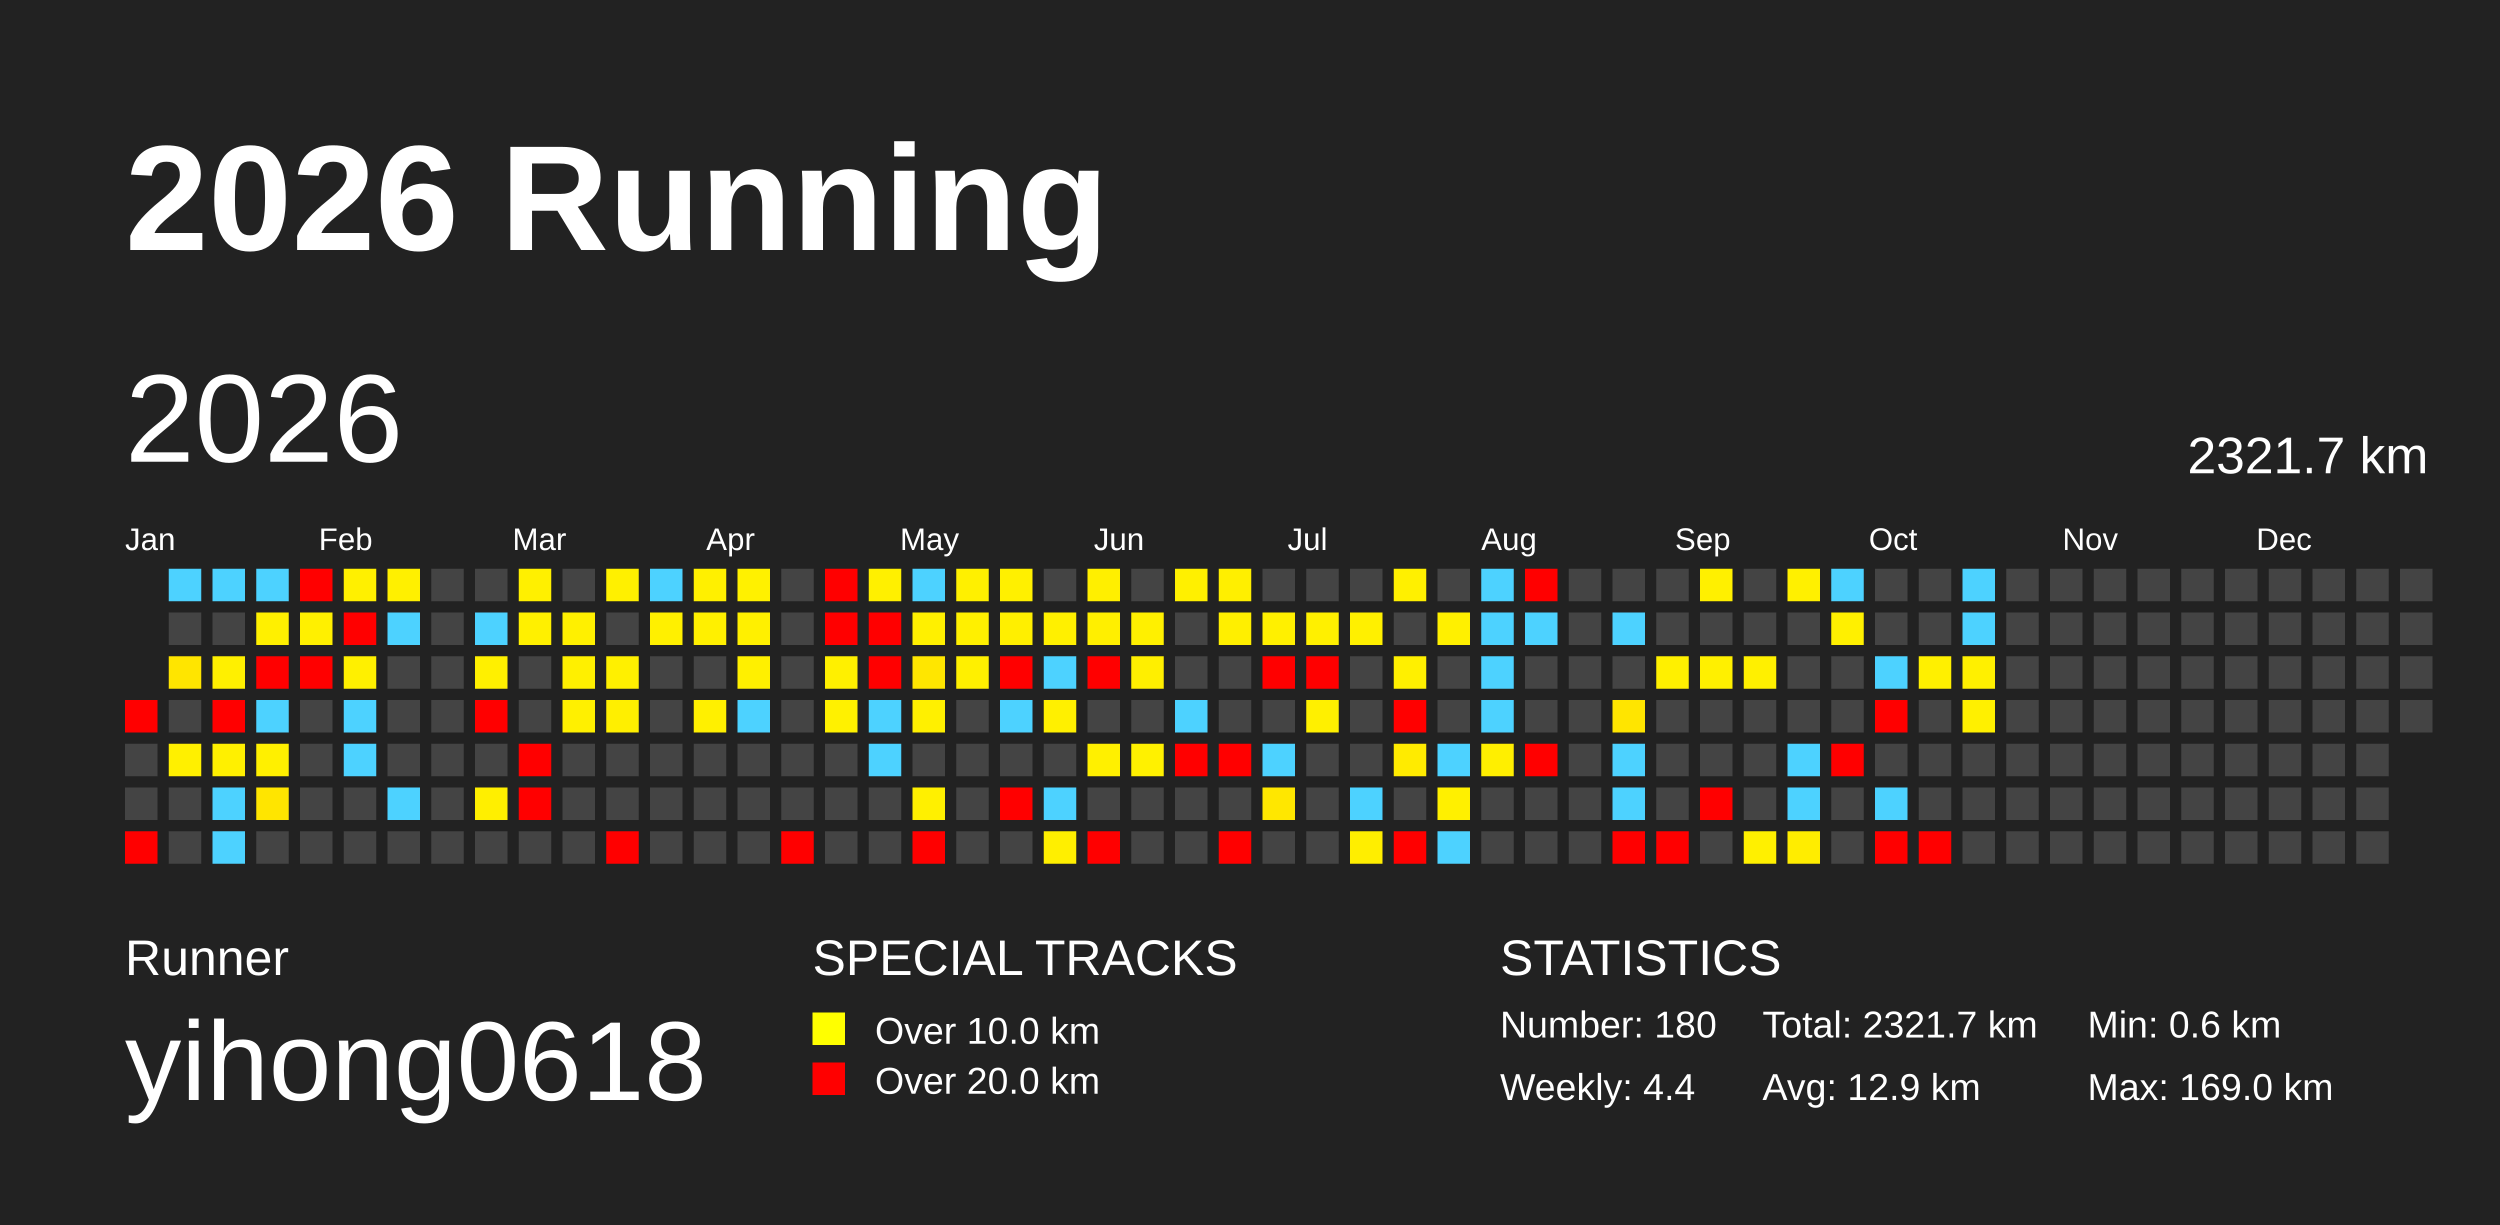
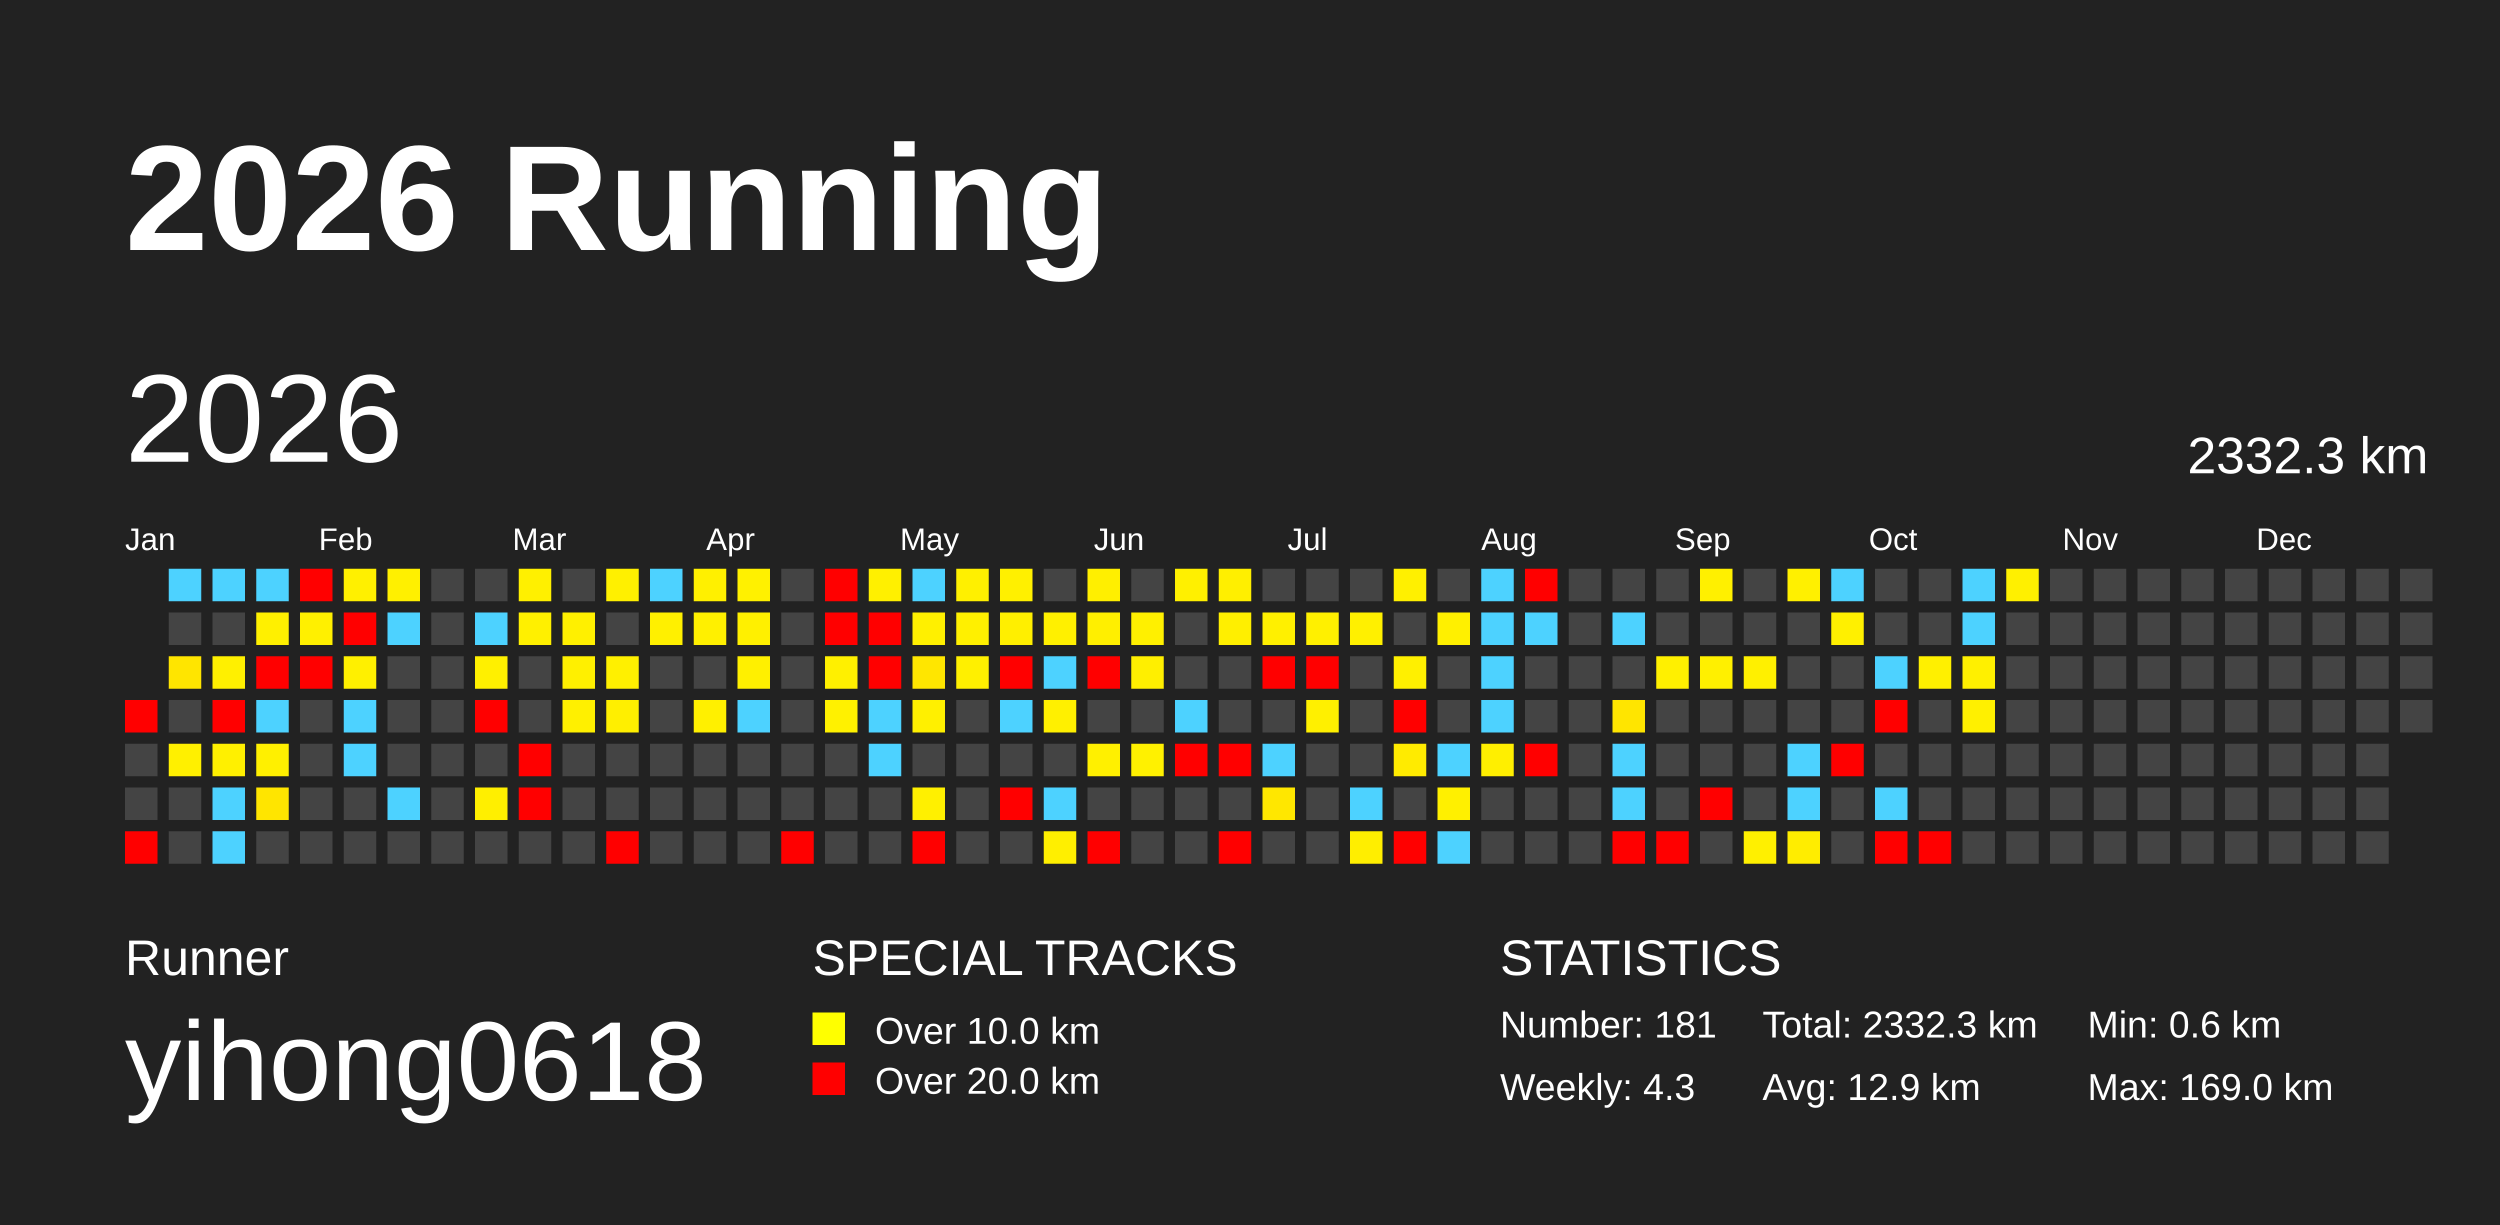
<svg xmlns="http://www.w3.org/2000/svg" baseProfile="full" height="98mm" version="1.1" viewBox="0,0,200,98" width="200mm">
  <defs />
  <rect fill="#222222" height="98" width="200" x="0" y="0" />
  <text fill="#FFFFFF" style="font-size:12px; font-family:Arial; font-weight:bold;" x="10" y="20">2026 Running</text>
  <text fill="#FFFFFF" style="font-size:4px; font-family:Arial" x="10" y="78">Runner</text>
  <text fill="#FFFFFF" style="font-size:9px; font-family:Arial" x="10" y="88">yihong0618</text>
  <text fill="#FFFFFF" style="font-size:4px; font-family:Arial" x="65" y="78">SPECIAL TRACKS</text>
  <rect fill="yellow" height="2.6" width="2.6" x="65" y="81" />
  <text fill="#FFFFFF" style="font-size:3px; font-family:Arial" x="70" y="83.5">Over 10.0 km</text>
  <rect fill="red" height="2.6" width="2.6" x="65" y="85" />
  <text fill="#FFFFFF" style="font-size:3px; font-family:Arial" x="70" y="87.5">Over 20.0 km</text>
  <text fill="#FFFFFF" style="font-size:4px; font-family:Arial" x="120" y="78">STATISTICS</text>
-   <text fill="#FFFFFF" style="font-size:3px; font-family:Arial" x="120" y="83">Number: 180</text>
-   <text fill="#FFFFFF" style="font-size:3px; font-family:Arial" x="120" y="88">Weekly: 4.4</text>
-   <text fill="#FFFFFF" style="font-size:3px; font-family:Arial" x="141" y="83">Total: 2321.7 km</text>
+   <text fill="#FFFFFF" style="font-size:3px; font-family:Arial" x="120" y="83">Number: 181</text>
+   <text fill="#FFFFFF" style="font-size:3px; font-family:Arial" x="120" y="88">Weekly: 4.3</text>
+   <text fill="#FFFFFF" style="font-size:3px; font-family:Arial" x="141" y="83">Total: 2332.3 km</text>
  <text fill="#FFFFFF" style="font-size:3px; font-family:Arial" x="141" y="88">Avg: 12.9 km</text>
  <text fill="#FFFFFF" style="font-size:3px; font-family:Arial" x="167" y="83">Min: 0.6 km</text>
  <text fill="#FFFFFF" style="font-size:3px; font-family:Arial" x="167" y="88">Max: 169.0 km</text>
  <text dominant-baseline="hanging" fill="#FFFFFF" style="font-size:10.0px; font-family:Arial;" x="10" y="30">2026</text>
-   <text dominant-baseline="hanging" fill="#FFFFFF" style="font-size:4.125px; font-family:Arial;" x="175" y="35">2321.7 km</text>
+   <text dominant-baseline="hanging" fill="#FFFFFF" style="font-size:4.125px; font-family:Arial;" x="175" y="35">2332.3 km</text>
  <text fill="#FFFFFF" style="font-size:2.5px; font-family:Arial" x="10.0" y="44">Jan</text>
  <text fill="#FFFFFF" style="font-size:2.5px; font-family:Arial" x="25.5" y="44">Feb</text>
  <text fill="#FFFFFF" style="font-size:2.5px; font-family:Arial" x="41.0" y="44">Mar</text>
  <text fill="#FFFFFF" style="font-size:2.5px; font-family:Arial" x="56.5" y="44">Apr</text>
  <text fill="#FFFFFF" style="font-size:2.5px; font-family:Arial" x="72.0" y="44">May</text>
  <text fill="#FFFFFF" style="font-size:2.5px; font-family:Arial" x="87.5" y="44">Jun</text>
  <text fill="#FFFFFF" style="font-size:2.5px; font-family:Arial" x="103.0" y="44">Jul</text>
  <text fill="#FFFFFF" style="font-size:2.5px; font-family:Arial" x="118.5" y="44">Aug</text>
  <text fill="#FFFFFF" style="font-size:2.5px; font-family:Arial" x="134.0" y="44">Sep</text>
  <text fill="#FFFFFF" style="font-size:2.5px; font-family:Arial" x="149.5" y="44">Oct</text>
  <text fill="#FFFFFF" style="font-size:2.5px; font-family:Arial" x="165.0" y="44">Nov</text>
  <text fill="#FFFFFF" style="font-size:2.5px; font-family:Arial" x="180.5" y="44">Dec</text>
  <rect fill="red" height="2.6" width="2.6" x="10.0" y="56.0" />
  <rect fill="#444444" height="2.6" width="2.6" x="10.0" y="59.5" />
  <rect fill="#444444" height="2.6" width="2.6" x="10.0" y="63.0" />
  <rect fill="red" height="2.6" width="2.6" x="10.0" y="66.5" />
  <rect fill="#4dd2ff" height="2.6" width="2.6" x="13.5" y="45.5" />
  <rect fill="#444444" height="2.6" width="2.6" x="13.5" y="49.0" />
  <rect fill="#ffe500" height="2.6" width="2.6" x="13.5" y="52.5" />
  <rect fill="#444444" height="2.6" width="2.6" x="13.5" y="56.0" />
  <rect fill="#fff000" height="2.6" width="2.6" x="13.5" y="59.5" />
  <rect fill="#444444" height="2.6" width="2.6" x="13.5" y="63.0" />
  <rect fill="#444444" height="2.6" width="2.6" x="13.5" y="66.5" />
  <rect fill="#4dd2ff" height="2.6" width="2.6" x="17.0" y="45.5" />
  <rect fill="#444444" height="2.6" width="2.6" x="17.0" y="49.0" />
  <rect fill="#fff000" height="2.6" width="2.6" x="17.0" y="52.5" />
  <rect fill="red" height="2.6" width="2.6" x="17.0" y="56.0" />
  <rect fill="#fff000" height="2.6" width="2.6" x="17.0" y="59.5" />
  <rect fill="#4dd2ff" height="2.6" width="2.6" x="17.0" y="63.0" />
  <rect fill="#4dd2ff" height="2.6" width="2.6" x="17.0" y="66.5" />
  <rect fill="#4dd2ff" height="2.6" width="2.6" x="20.5" y="45.5" />
  <rect fill="#fff000" height="2.6" width="2.6" x="20.5" y="49.0" />
  <rect fill="red" height="2.6" width="2.6" x="20.5" y="52.5" />
  <rect fill="#4dd2ff" height="2.6" width="2.6" x="20.5" y="56.0" />
  <rect fill="#fff000" height="2.6" width="2.6" x="20.5" y="59.5" />
  <rect fill="#ffe500" height="2.6" width="2.6" x="20.5" y="63.0" />
  <rect fill="#444444" height="2.6" width="2.6" x="20.5" y="66.5" />
  <rect fill="red" height="2.6" width="2.6" x="24.0" y="45.5" />
  <rect fill="#fff000" height="2.6" width="2.6" x="24.0" y="49.0" />
  <rect fill="red" height="2.6" width="2.6" x="24.0" y="52.5" />
  <rect fill="#444444" height="2.6" width="2.6" x="24.0" y="56.0" />
  <rect fill="#444444" height="2.6" width="2.6" x="24.0" y="59.5" />
  <rect fill="#444444" height="2.6" width="2.6" x="24.0" y="63.0" />
  <rect fill="#444444" height="2.6" width="2.6" x="24.0" y="66.5" />
  <rect fill="#fff000" height="2.6" width="2.6" x="27.5" y="45.5" />
  <rect fill="red" height="2.6" width="2.6" x="27.5" y="49.0" />
  <rect fill="#fff000" height="2.6" width="2.6" x="27.5" y="52.5" />
  <rect fill="#4dd2ff" height="2.6" width="2.6" x="27.5" y="56.0" />
  <rect fill="#4dd2ff" height="2.6" width="2.6" x="27.5" y="59.5" />
  <rect fill="#444444" height="2.6" width="2.6" x="27.5" y="63.0" />
  <rect fill="#444444" height="2.6" width="2.6" x="27.5" y="66.5" />
  <rect fill="#fff000" height="2.6" width="2.6" x="31.0" y="45.5" />
  <rect fill="#4dd2ff" height="2.6" width="2.6" x="31.0" y="49.0" />
  <rect fill="#444444" height="2.6" width="2.6" x="31.0" y="52.5" />
  <rect fill="#444444" height="2.6" width="2.6" x="31.0" y="56.0" />
  <rect fill="#444444" height="2.6" width="2.6" x="31.0" y="59.5" />
  <rect fill="#4dd2ff" height="2.6" width="2.6" x="31.0" y="63.0" />
  <rect fill="#444444" height="2.6" width="2.6" x="31.0" y="66.5" />
  <rect fill="#444444" height="2.6" width="2.6" x="34.5" y="45.5" />
  <rect fill="#444444" height="2.6" width="2.6" x="34.5" y="49.0" />
  <rect fill="#444444" height="2.6" width="2.6" x="34.5" y="52.5" />
  <rect fill="#444444" height="2.6" width="2.6" x="34.5" y="56.0" />
  <rect fill="#444444" height="2.6" width="2.6" x="34.5" y="59.5" />
  <rect fill="#444444" height="2.6" width="2.6" x="34.5" y="63.0" />
  <rect fill="#444444" height="2.6" width="2.6" x="34.5" y="66.5" />
  <rect fill="#444444" height="2.6" width="2.6" x="38.0" y="45.5" />
  <rect fill="#4dd2ff" height="2.6" width="2.6" x="38.0" y="49.0" />
  <rect fill="#fff000" height="2.6" width="2.6" x="38.0" y="52.5" />
  <rect fill="red" height="2.6" width="2.6" x="38.0" y="56.0" />
  <rect fill="#444444" height="2.6" width="2.6" x="38.0" y="59.5" />
  <rect fill="#ffef00" height="2.6" width="2.6" x="38.0" y="63.0" />
  <rect fill="#444444" height="2.6" width="2.6" x="38.0" y="66.5" />
  <rect fill="#fff000" height="2.6" width="2.6" x="41.5" y="45.5" />
  <rect fill="#fff000" height="2.6" width="2.6" x="41.5" y="49.0" />
  <rect fill="#444444" height="2.6" width="2.6" x="41.5" y="52.5" />
  <rect fill="#444444" height="2.6" width="2.6" x="41.5" y="56.0" />
  <rect fill="red" height="2.6" width="2.6" x="41.5" y="59.5" />
  <rect fill="red" height="2.6" width="2.6" x="41.5" y="63.0" />
  <rect fill="#444444" height="2.6" width="2.6" x="41.5" y="66.5" />
  <rect fill="#444444" height="2.6" width="2.6" x="45.0" y="45.5" />
  <rect fill="#fff000" height="2.6" width="2.6" x="45.0" y="49.0" />
  <rect fill="#fff000" height="2.6" width="2.6" x="45.0" y="52.5" />
  <rect fill="#fff000" height="2.6" width="2.6" x="45.0" y="56.0" />
  <rect fill="#444444" height="2.6" width="2.6" x="45.0" y="59.5" />
  <rect fill="#444444" height="2.6" width="2.6" x="45.0" y="63.0" />
  <rect fill="#444444" height="2.6" width="2.6" x="45.0" y="66.5" />
  <rect fill="#fff000" height="2.6" width="2.6" x="48.5" y="45.5" />
  <rect fill="#444444" height="2.6" width="2.6" x="48.5" y="49.0" />
  <rect fill="#fff000" height="2.6" width="2.6" x="48.5" y="52.5" />
  <rect fill="#ffef00" height="2.6" width="2.6" x="48.5" y="56.0" />
  <rect fill="#444444" height="2.6" width="2.6" x="48.5" y="59.5" />
  <rect fill="#444444" height="2.6" width="2.6" x="48.5" y="63.0" />
  <rect fill="red" height="2.6" width="2.6" x="48.5" y="66.5" />
  <rect fill="#4dd2ff" height="2.6" width="2.6" x="52.0" y="45.5" />
  <rect fill="#fff000" height="2.6" width="2.6" x="52.0" y="49.0" />
  <rect fill="#444444" height="2.6" width="2.6" x="52.0" y="52.5" />
  <rect fill="#444444" height="2.6" width="2.6" x="52.0" y="56.0" />
  <rect fill="#444444" height="2.6" width="2.6" x="52.0" y="59.5" />
  <rect fill="#444444" height="2.6" width="2.6" x="52.0" y="63.0" />
  <rect fill="#444444" height="2.6" width="2.6" x="52.0" y="66.5" />
  <rect fill="#fff000" height="2.6" width="2.6" x="55.5" y="45.5" />
  <rect fill="#fff000" height="2.6" width="2.6" x="55.5" y="49.0" />
  <rect fill="#444444" height="2.6" width="2.6" x="55.5" y="52.5" />
  <rect fill="#fff000" height="2.6" width="2.6" x="55.5" y="56.0" />
  <rect fill="#444444" height="2.6" width="2.6" x="55.5" y="59.5" />
  <rect fill="#444444" height="2.6" width="2.6" x="55.5" y="63.0" />
  <rect fill="#444444" height="2.6" width="2.6" x="55.5" y="66.5" />
  <rect fill="#fff100" height="2.6" width="2.6" x="59.0" y="45.5" />
  <rect fill="#fff000" height="2.6" width="2.6" x="59.0" y="49.0" />
  <rect fill="#fff000" height="2.6" width="2.6" x="59.0" y="52.5" />
  <rect fill="#4dd2ff" height="2.6" width="2.6" x="59.0" y="56.0" />
  <rect fill="#444444" height="2.6" width="2.6" x="59.0" y="59.5" />
  <rect fill="#444444" height="2.6" width="2.6" x="59.0" y="63.0" />
  <rect fill="#444444" height="2.6" width="2.6" x="59.0" y="66.5" />
  <rect fill="#444444" height="2.6" width="2.6" x="62.5" y="45.5" />
  <rect fill="#444444" height="2.6" width="2.6" x="62.5" y="49.0" />
  <rect fill="#444444" height="2.6" width="2.6" x="62.5" y="52.5" />
  <rect fill="#444444" height="2.6" width="2.6" x="62.5" y="56.0" />
  <rect fill="#444444" height="2.6" width="2.6" x="62.5" y="59.5" />
  <rect fill="#444444" height="2.6" width="2.6" x="62.5" y="63.0" />
  <rect fill="red" height="2.6" width="2.6" x="62.5" y="66.5" />
  <rect fill="red" height="2.6" width="2.6" x="66.0" y="45.5" />
  <rect fill="red" height="2.6" width="2.6" x="66.0" y="49.0" />
  <rect fill="#fff000" height="2.6" width="2.6" x="66.0" y="52.5" />
  <rect fill="#fff100" height="2.6" width="2.6" x="66.0" y="56.0" />
  <rect fill="#444444" height="2.6" width="2.6" x="66.0" y="59.5" />
  <rect fill="#444444" height="2.6" width="2.6" x="66.0" y="63.0" />
  <rect fill="#444444" height="2.6" width="2.6" x="66.0" y="66.5" />
  <rect fill="#fff000" height="2.6" width="2.6" x="69.5" y="45.5" />
  <rect fill="red" height="2.6" width="2.6" x="69.5" y="49.0" />
  <rect fill="red" height="2.6" width="2.6" x="69.5" y="52.5" />
  <rect fill="#4dd2ff" height="2.6" width="2.6" x="69.5" y="56.0" />
  <rect fill="#4dd2ff" height="2.6" width="2.6" x="69.5" y="59.5" />
  <rect fill="#444444" height="2.6" width="2.6" x="69.5" y="63.0" />
  <rect fill="#444444" height="2.6" width="2.6" x="69.5" y="66.5" />
  <rect fill="#4dd2ff" height="2.6" width="2.6" x="73.0" y="45.5" />
  <rect fill="#fff000" height="2.6" width="2.6" x="73.0" y="49.0" />
  <rect fill="#ffe600" height="2.6" width="2.6" x="73.0" y="52.5" />
  <rect fill="#fff000" height="2.6" width="2.6" x="73.0" y="56.0" />
  <rect fill="#444444" height="2.6" width="2.6" x="73.0" y="59.5" />
  <rect fill="#fff000" height="2.6" width="2.6" x="73.0" y="63.0" />
  <rect fill="red" height="2.6" width="2.6" x="73.0" y="66.5" />
  <rect fill="#fff000" height="2.6" width="2.6" x="76.5" y="45.5" />
  <rect fill="#fff000" height="2.6" width="2.6" x="76.5" y="49.0" />
  <rect fill="#fff000" height="2.6" width="2.6" x="76.5" y="52.5" />
  <rect fill="#444444" height="2.6" width="2.6" x="76.5" y="56.0" />
  <rect fill="#444444" height="2.6" width="2.6" x="76.5" y="59.5" />
  <rect fill="#444444" height="2.6" width="2.6" x="76.5" y="63.0" />
  <rect fill="#444444" height="2.6" width="2.6" x="76.5" y="66.5" />
  <rect fill="#fff000" height="2.6" width="2.6" x="80.0" y="45.5" />
  <rect fill="#ffef00" height="2.6" width="2.6" x="80.0" y="49.0" />
  <rect fill="red" height="2.6" width="2.6" x="80.0" y="52.5" />
  <rect fill="#4dd2ff" height="2.6" width="2.6" x="80.0" y="56.0" />
  <rect fill="#444444" height="2.6" width="2.6" x="80.0" y="59.5" />
  <rect fill="red" height="2.6" width="2.6" x="80.0" y="63.0" />
  <rect fill="#444444" height="2.6" width="2.6" x="80.0" y="66.5" />
  <rect fill="#444444" height="2.6" width="2.6" x="83.5" y="45.5" />
  <rect fill="#fff000" height="2.6" width="2.6" x="83.5" y="49.0" />
  <rect fill="#4dd2ff" height="2.6" width="2.6" x="83.5" y="52.5" />
  <rect fill="#fff000" height="2.6" width="2.6" x="83.5" y="56.0" />
  <rect fill="#444444" height="2.6" width="2.6" x="83.5" y="59.5" />
  <rect fill="#4dd2ff" height="2.6" width="2.6" x="83.5" y="63.0" />
  <rect fill="#ffef00" height="2.6" width="2.6" x="83.5" y="66.5" />
  <rect fill="#ffef00" height="2.6" width="2.6" x="87.0" y="45.5" />
  <rect fill="#ffef00" height="2.6" width="2.6" x="87.0" y="49.0" />
  <rect fill="red" height="2.6" width="2.6" x="87.0" y="52.5" />
  <rect fill="#444444" height="2.6" width="2.6" x="87.0" y="56.0" />
  <rect fill="#fff000" height="2.6" width="2.6" x="87.0" y="59.5" />
  <rect fill="#444444" height="2.6" width="2.6" x="87.0" y="63.0" />
  <rect fill="red" height="2.6" width="2.6" x="87.0" y="66.5" />
  <rect fill="#444444" height="2.6" width="2.6" x="90.5" y="45.5" />
  <rect fill="#fff000" height="2.6" width="2.6" x="90.5" y="49.0" />
  <rect fill="#ffef00" height="2.6" width="2.6" x="90.5" y="52.5" />
  <rect fill="#444444" height="2.6" width="2.6" x="90.5" y="56.0" />
  <rect fill="#fff100" height="2.6" width="2.6" x="90.5" y="59.5" />
  <rect fill="#444444" height="2.6" width="2.6" x="90.5" y="63.0" />
  <rect fill="#444444" height="2.6" width="2.6" x="90.5" y="66.5" />
  <rect fill="#fff000" height="2.6" width="2.6" x="94.0" y="45.5" />
  <rect fill="#444444" height="2.6" width="2.6" x="94.0" y="49.0" />
  <rect fill="#444444" height="2.6" width="2.6" x="94.0" y="52.5" />
  <rect fill="#4dd2ff" height="2.6" width="2.6" x="94.0" y="56.0" />
  <rect fill="red" height="2.6" width="2.6" x="94.0" y="59.5" />
  <rect fill="#444444" height="2.6" width="2.6" x="94.0" y="63.0" />
  <rect fill="#444444" height="2.6" width="2.6" x="94.0" y="66.5" />
  <rect fill="#ffef00" height="2.6" width="2.6" x="97.5" y="45.5" />
  <rect fill="#ffef00" height="2.6" width="2.6" x="97.5" y="49.0" />
  <rect fill="#444444" height="2.6" width="2.6" x="97.5" y="52.5" />
  <rect fill="#444444" height="2.6" width="2.6" x="97.5" y="56.0" />
  <rect fill="red" height="2.6" width="2.6" x="97.5" y="59.5" />
  <rect fill="#444444" height="2.6" width="2.6" x="97.5" y="63.0" />
  <rect fill="red" height="2.6" width="2.6" x="97.5" y="66.5" />
  <rect fill="#444444" height="2.6" width="2.6" x="101.0" y="45.5" />
  <rect fill="#fff000" height="2.6" width="2.6" x="101.0" y="49.0" />
  <rect fill="red" height="2.6" width="2.6" x="101.0" y="52.5" />
  <rect fill="#444444" height="2.6" width="2.6" x="101.0" y="56.0" />
  <rect fill="#4dd2ff" height="2.6" width="2.6" x="101.0" y="59.5" />
  <rect fill="#ffe700" height="2.6" width="2.6" x="101.0" y="63.0" />
  <rect fill="#444444" height="2.6" width="2.6" x="101.0" y="66.5" />
  <rect fill="#444444" height="2.6" width="2.6" x="104.5" y="45.5" />
  <rect fill="#fff000" height="2.6" width="2.6" x="104.5" y="49.0" />
  <rect fill="red" height="2.6" width="2.6" x="104.5" y="52.5" />
  <rect fill="#fff000" height="2.6" width="2.6" x="104.5" y="56.0" />
  <rect fill="#444444" height="2.6" width="2.6" x="104.5" y="59.5" />
  <rect fill="#444444" height="2.6" width="2.6" x="104.5" y="63.0" />
  <rect fill="#444444" height="2.6" width="2.6" x="104.5" y="66.5" />
  <rect fill="#444444" height="2.6" width="2.6" x="108.0" y="45.5" />
  <rect fill="#fff000" height="2.6" width="2.6" x="108.0" y="49.0" />
  <rect fill="#444444" height="2.6" width="2.6" x="108.0" y="52.5" />
  <rect fill="#444444" height="2.6" width="2.6" x="108.0" y="56.0" />
  <rect fill="#444444" height="2.6" width="2.6" x="108.0" y="59.5" />
  <rect fill="#4dd2ff" height="2.6" width="2.6" x="108.0" y="63.0" />
  <rect fill="#ffee00" height="2.6" width="2.6" x="108.0" y="66.5" />
  <rect fill="#fff000" height="2.6" width="2.6" x="111.5" y="45.5" />
  <rect fill="#444444" height="2.6" width="2.6" x="111.5" y="49.0" />
  <rect fill="#fff000" height="2.6" width="2.6" x="111.5" y="52.5" />
  <rect fill="red" height="2.6" width="2.6" x="111.5" y="56.0" />
  <rect fill="#ffeb00" height="2.6" width="2.6" x="111.5" y="59.5" />
  <rect fill="#444444" height="2.6" width="2.6" x="111.5" y="63.0" />
  <rect fill="red" height="2.6" width="2.6" x="111.5" y="66.5" />
  <rect fill="#444444" height="2.6" width="2.6" x="115.0" y="45.5" />
  <rect fill="#fff000" height="2.6" width="2.6" x="115.0" y="49.0" />
  <rect fill="#444444" height="2.6" width="2.6" x="115.0" y="52.5" />
  <rect fill="#444444" height="2.6" width="2.6" x="115.0" y="56.0" />
  <rect fill="#4dd2ff" height="2.6" width="2.6" x="115.0" y="59.5" />
  <rect fill="#fff000" height="2.6" width="2.6" x="115.0" y="63.0" />
  <rect fill="#4dd2ff" height="2.6" width="2.6" x="115.0" y="66.5" />
  <rect fill="#4dd2ff" height="2.6" width="2.6" x="118.5" y="45.5" />
  <rect fill="#4dd2ff" height="2.6" width="2.6" x="118.5" y="49.0" />
  <rect fill="#4dd2ff" height="2.6" width="2.6" x="118.5" y="52.5" />
  <rect fill="#4dd2ff" height="2.6" width="2.6" x="118.5" y="56.0" />
  <rect fill="#ffef00" height="2.6" width="2.6" x="118.5" y="59.5" />
  <rect fill="#444444" height="2.6" width="2.6" x="118.5" y="63.0" />
  <rect fill="#444444" height="2.6" width="2.6" x="118.5" y="66.5" />
  <rect fill="red" height="2.6" width="2.6" x="122.0" y="45.5" />
  <rect fill="#4dd2ff" height="2.6" width="2.6" x="122.0" y="49.0" />
  <rect fill="#444444" height="2.6" width="2.6" x="122.0" y="52.5" />
  <rect fill="#444444" height="2.6" width="2.6" x="122.0" y="56.0" />
  <rect fill="red" height="2.6" width="2.6" x="122.0" y="59.5" />
  <rect fill="#444444" height="2.6" width="2.6" x="122.0" y="63.0" />
  <rect fill="#444444" height="2.6" width="2.6" x="122.0" y="66.5" />
  <rect fill="#444444" height="2.6" width="2.6" x="125.5" y="45.5" />
  <rect fill="#444444" height="2.6" width="2.6" x="125.5" y="49.0" />
  <rect fill="#444444" height="2.6" width="2.6" x="125.5" y="52.5" />
  <rect fill="#444444" height="2.6" width="2.6" x="125.5" y="56.0" />
  <rect fill="#444444" height="2.6" width="2.6" x="125.5" y="59.5" />
  <rect fill="#444444" height="2.6" width="2.6" x="125.5" y="63.0" />
  <rect fill="#444444" height="2.6" width="2.6" x="125.5" y="66.5" />
  <rect fill="#444444" height="2.6" width="2.6" x="129.0" y="45.5" />
  <rect fill="#4dd2ff" height="2.6" width="2.6" x="129.0" y="49.0" />
  <rect fill="#444444" height="2.6" width="2.6" x="129.0" y="52.5" />
  <rect fill="#ffe500" height="2.6" width="2.6" x="129.0" y="56.0" />
  <rect fill="#4dd2ff" height="2.6" width="2.6" x="129.0" y="59.5" />
  <rect fill="#4dd2ff" height="2.6" width="2.6" x="129.0" y="63.0" />
  <rect fill="red" height="2.6" width="2.6" x="129.0" y="66.5" />
  <rect fill="#444444" height="2.6" width="2.6" x="132.5" y="45.5" />
  <rect fill="#444444" height="2.6" width="2.6" x="132.5" y="49.0" />
  <rect fill="#fff000" height="2.6" width="2.6" x="132.5" y="52.5" />
  <rect fill="#444444" height="2.6" width="2.6" x="132.5" y="56.0" />
  <rect fill="#444444" height="2.6" width="2.6" x="132.5" y="59.5" />
  <rect fill="#444444" height="2.6" width="2.6" x="132.5" y="63.0" />
  <rect fill="red" height="2.6" width="2.6" x="132.5" y="66.5" />
  <rect fill="#fff000" height="2.6" width="2.6" x="136.0" y="45.5" />
  <rect fill="#444444" height="2.6" width="2.6" x="136.0" y="49.0" />
  <rect fill="#fff000" height="2.6" width="2.6" x="136.0" y="52.5" />
  <rect fill="#444444" height="2.6" width="2.6" x="136.0" y="56.0" />
  <rect fill="#444444" height="2.6" width="2.6" x="136.0" y="59.5" />
  <rect fill="red" height="2.6" width="2.6" x="136.0" y="63.0" />
  <rect fill="#444444" height="2.6" width="2.6" x="136.0" y="66.5" />
  <rect fill="#444444" height="2.6" width="2.6" x="139.5" y="45.5" />
  <rect fill="#444444" height="2.6" width="2.6" x="139.5" y="49.0" />
  <rect fill="#fff000" height="2.6" width="2.6" x="139.5" y="52.5" />
  <rect fill="#444444" height="2.6" width="2.6" x="139.5" y="56.0" />
  <rect fill="#444444" height="2.6" width="2.6" x="139.5" y="59.5" />
  <rect fill="#444444" height="2.6" width="2.6" x="139.5" y="63.0" />
  <rect fill="#fff000" height="2.6" width="2.6" x="139.5" y="66.5" />
  <rect fill="#fff000" height="2.6" width="2.6" x="143.0" y="45.5" />
  <rect fill="#444444" height="2.6" width="2.6" x="143.0" y="49.0" />
  <rect fill="#444444" height="2.6" width="2.6" x="143.0" y="52.5" />
  <rect fill="#444444" height="2.6" width="2.6" x="143.0" y="56.0" />
  <rect fill="#4dd2ff" height="2.6" width="2.6" x="143.0" y="59.5" />
  <rect fill="#4dd2ff" height="2.6" width="2.6" x="143.0" y="63.0" />
  <rect fill="#ffed00" height="2.6" width="2.6" x="143.0" y="66.5" />
  <rect fill="#4dd2ff" height="2.6" width="2.6" x="146.5" y="45.5" />
  <rect fill="#fff000" height="2.6" width="2.6" x="146.5" y="49.0" />
  <rect fill="#444444" height="2.6" width="2.6" x="146.5" y="52.5" />
  <rect fill="#444444" height="2.6" width="2.6" x="146.5" y="56.0" />
  <rect fill="red" height="2.6" width="2.6" x="146.5" y="59.5" />
  <rect fill="#444444" height="2.6" width="2.6" x="146.5" y="63.0" />
  <rect fill="#444444" height="2.6" width="2.6" x="146.5" y="66.5" />
  <rect fill="#444444" height="2.6" width="2.6" x="150.0" y="45.5" />
  <rect fill="#444444" height="2.6" width="2.6" x="150.0" y="49.0" />
  <rect fill="#4dd2ff" height="2.6" width="2.6" x="150.0" y="52.5" />
  <rect fill="red" height="2.6" width="2.6" x="150.0" y="56.0" />
  <rect fill="#444444" height="2.6" width="2.6" x="150.0" y="59.5" />
  <rect fill="#4dd2ff" height="2.6" width="2.6" x="150.0" y="63.0" />
  <rect fill="red" height="2.6" width="2.6" x="150.0" y="66.5" />
  <rect fill="#444444" height="2.6" width="2.6" x="153.5" y="45.5" />
  <rect fill="#444444" height="2.6" width="2.6" x="153.5" y="49.0" />
  <rect fill="#fff000" height="2.6" width="2.6" x="153.5" y="52.5" />
  <rect fill="#444444" height="2.6" width="2.6" x="153.5" y="56.0" />
  <rect fill="#444444" height="2.6" width="2.6" x="153.5" y="59.5" />
  <rect fill="#444444" height="2.6" width="2.6" x="153.5" y="63.0" />
  <rect fill="red" height="2.6" width="2.6" x="153.5" y="66.5" />
  <rect fill="#4dd2ff" height="2.6" width="2.6" x="157.0" y="45.5" />
  <rect fill="#4dd2ff" height="2.6" width="2.6" x="157.0" y="49.0" />
  <rect fill="#fff000" height="2.6" width="2.6" x="157.0" y="52.5" />
  <rect fill="#fff000" height="2.6" width="2.6" x="157.0" y="56.0" />
  <rect fill="#444444" height="2.6" width="2.6" x="157.0" y="59.5" />
  <rect fill="#444444" height="2.6" width="2.6" x="157.0" y="63.0" />
  <rect fill="#444444" height="2.6" width="2.6" x="157.0" y="66.5" />
-   <rect fill="#444444" height="2.6" width="2.6" x="160.5" y="45.5" />
+   <rect fill="#fff000" height="2.6" width="2.6" x="160.5" y="45.5" />
  <rect fill="#444444" height="2.6" width="2.6" x="160.5" y="49.0" />
  <rect fill="#444444" height="2.6" width="2.6" x="160.5" y="52.5" />
  <rect fill="#444444" height="2.6" width="2.6" x="160.5" y="56.0" />
  <rect fill="#444444" height="2.6" width="2.6" x="160.5" y="59.5" />
  <rect fill="#444444" height="2.6" width="2.6" x="160.5" y="63.0" />
  <rect fill="#444444" height="2.6" width="2.6" x="160.5" y="66.5" />
  <rect fill="#444444" height="2.6" width="2.6" x="164.0" y="45.5" />
  <rect fill="#444444" height="2.6" width="2.6" x="164.0" y="49.0" />
  <rect fill="#444444" height="2.6" width="2.6" x="164.0" y="52.5" />
  <rect fill="#444444" height="2.6" width="2.6" x="164.0" y="56.0" />
  <rect fill="#444444" height="2.6" width="2.6" x="164.0" y="59.5" />
  <rect fill="#444444" height="2.6" width="2.6" x="164.0" y="63.0" />
  <rect fill="#444444" height="2.6" width="2.6" x="164.0" y="66.5" />
  <rect fill="#444444" height="2.6" width="2.6" x="167.5" y="45.5" />
  <rect fill="#444444" height="2.6" width="2.6" x="167.5" y="49.0" />
  <rect fill="#444444" height="2.6" width="2.6" x="167.5" y="52.5" />
  <rect fill="#444444" height="2.6" width="2.6" x="167.5" y="56.0" />
  <rect fill="#444444" height="2.6" width="2.6" x="167.5" y="59.5" />
  <rect fill="#444444" height="2.6" width="2.6" x="167.5" y="63.0" />
  <rect fill="#444444" height="2.6" width="2.6" x="167.5" y="66.5" />
  <rect fill="#444444" height="2.6" width="2.6" x="171.0" y="45.5" />
  <rect fill="#444444" height="2.6" width="2.6" x="171.0" y="49.0" />
  <rect fill="#444444" height="2.6" width="2.6" x="171.0" y="52.5" />
  <rect fill="#444444" height="2.6" width="2.6" x="171.0" y="56.0" />
  <rect fill="#444444" height="2.6" width="2.6" x="171.0" y="59.5" />
  <rect fill="#444444" height="2.6" width="2.6" x="171.0" y="63.0" />
  <rect fill="#444444" height="2.6" width="2.6" x="171.0" y="66.5" />
  <rect fill="#444444" height="2.6" width="2.6" x="174.5" y="45.5" />
  <rect fill="#444444" height="2.6" width="2.6" x="174.5" y="49.0" />
  <rect fill="#444444" height="2.6" width="2.6" x="174.5" y="52.5" />
  <rect fill="#444444" height="2.6" width="2.6" x="174.5" y="56.0" />
  <rect fill="#444444" height="2.6" width="2.6" x="174.5" y="59.5" />
  <rect fill="#444444" height="2.6" width="2.6" x="174.5" y="63.0" />
  <rect fill="#444444" height="2.6" width="2.6" x="174.5" y="66.5" />
  <rect fill="#444444" height="2.6" width="2.6" x="178.0" y="45.5" />
  <rect fill="#444444" height="2.6" width="2.6" x="178.0" y="49.0" />
  <rect fill="#444444" height="2.6" width="2.6" x="178.0" y="52.5" />
  <rect fill="#444444" height="2.6" width="2.6" x="178.0" y="56.0" />
  <rect fill="#444444" height="2.6" width="2.6" x="178.0" y="59.5" />
  <rect fill="#444444" height="2.6" width="2.6" x="178.0" y="63.0" />
  <rect fill="#444444" height="2.6" width="2.6" x="178.0" y="66.5" />
  <rect fill="#444444" height="2.6" width="2.6" x="181.5" y="45.5" />
  <rect fill="#444444" height="2.6" width="2.6" x="181.5" y="49.0" />
  <rect fill="#444444" height="2.6" width="2.6" x="181.5" y="52.5" />
  <rect fill="#444444" height="2.6" width="2.6" x="181.5" y="56.0" />
  <rect fill="#444444" height="2.6" width="2.6" x="181.5" y="59.5" />
  <rect fill="#444444" height="2.6" width="2.6" x="181.5" y="63.0" />
  <rect fill="#444444" height="2.6" width="2.6" x="181.5" y="66.5" />
  <rect fill="#444444" height="2.6" width="2.6" x="185.0" y="45.5" />
  <rect fill="#444444" height="2.6" width="2.6" x="185.0" y="49.0" />
  <rect fill="#444444" height="2.6" width="2.6" x="185.0" y="52.5" />
  <rect fill="#444444" height="2.6" width="2.6" x="185.0" y="56.0" />
  <rect fill="#444444" height="2.6" width="2.6" x="185.0" y="59.5" />
  <rect fill="#444444" height="2.6" width="2.6" x="185.0" y="63.0" />
  <rect fill="#444444" height="2.6" width="2.6" x="185.0" y="66.5" />
  <rect fill="#444444" height="2.6" width="2.6" x="188.5" y="45.5" />
  <rect fill="#444444" height="2.6" width="2.6" x="188.5" y="49.0" />
  <rect fill="#444444" height="2.6" width="2.6" x="188.5" y="52.5" />
  <rect fill="#444444" height="2.6" width="2.6" x="188.5" y="56.0" />
  <rect fill="#444444" height="2.6" width="2.6" x="188.5" y="59.5" />
  <rect fill="#444444" height="2.6" width="2.6" x="188.5" y="63.0" />
  <rect fill="#444444" height="2.6" width="2.6" x="188.5" y="66.5" />
  <rect fill="#444444" height="2.6" width="2.6" x="192.0" y="45.5" />
  <rect fill="#444444" height="2.6" width="2.6" x="192.0" y="49.0" />
  <rect fill="#444444" height="2.6" width="2.6" x="192.0" y="52.5" />
  <rect fill="#444444" height="2.6" width="2.6" x="192.0" y="56.0" />
</svg>
